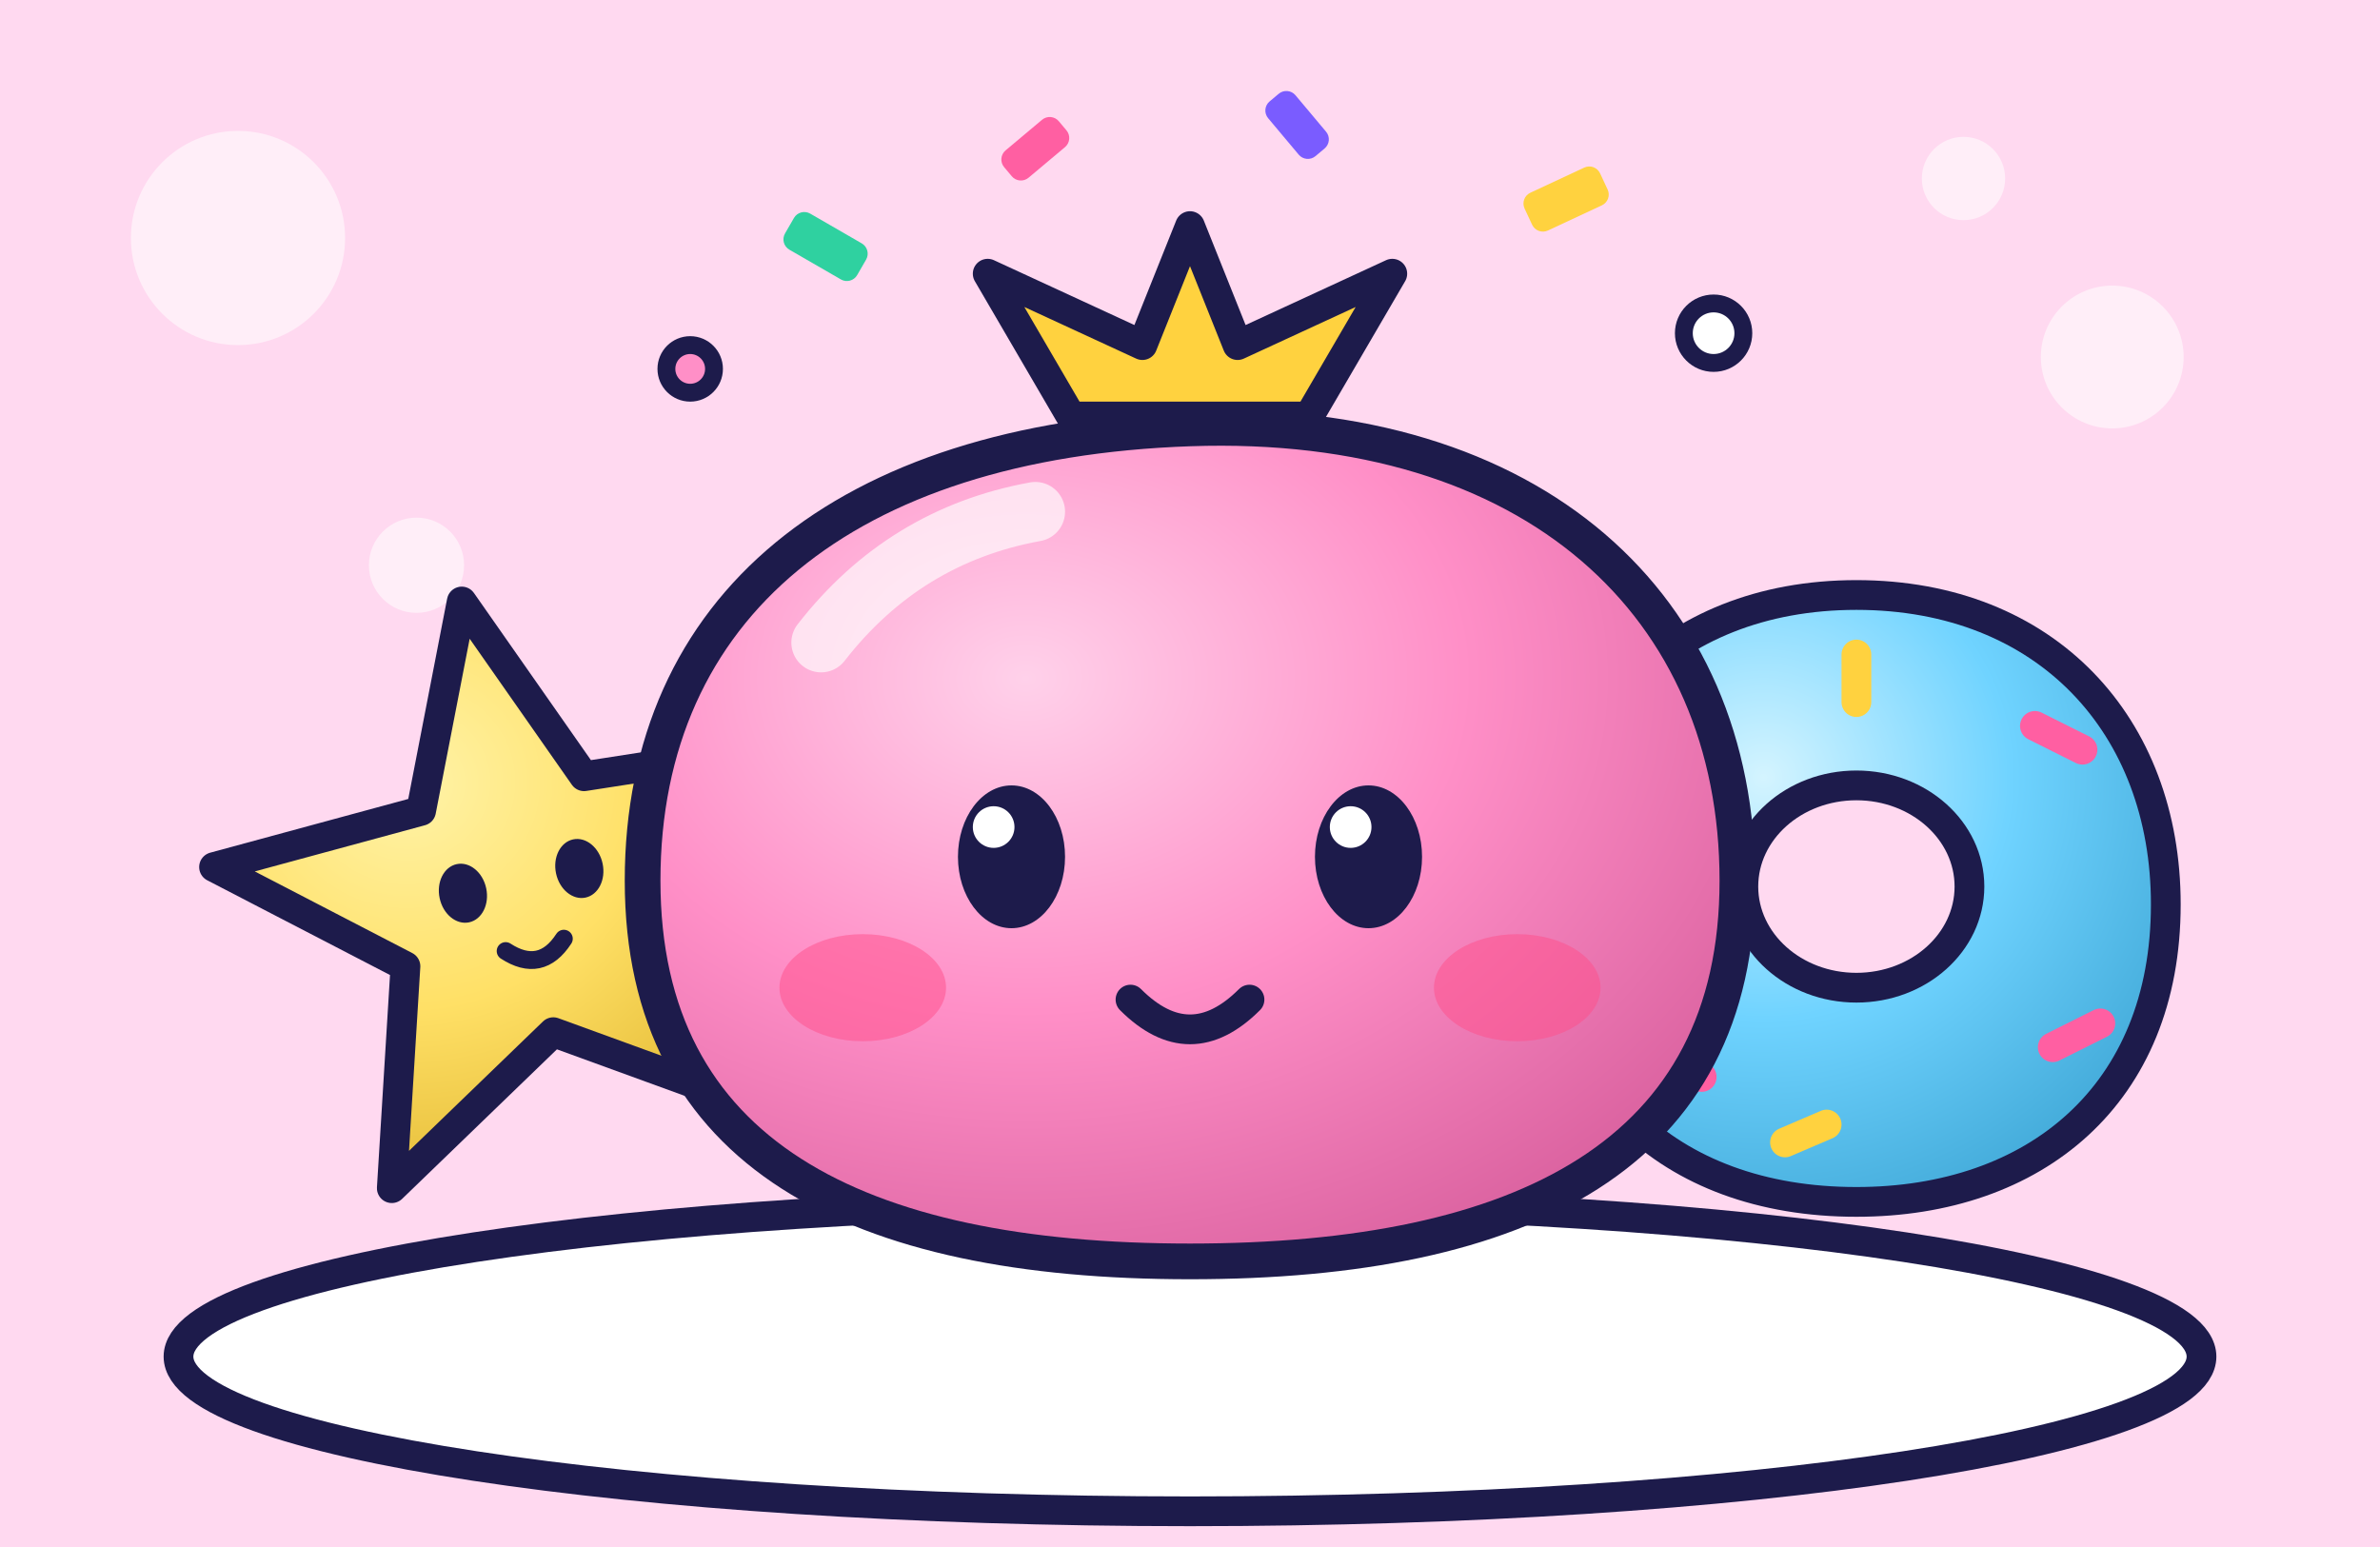
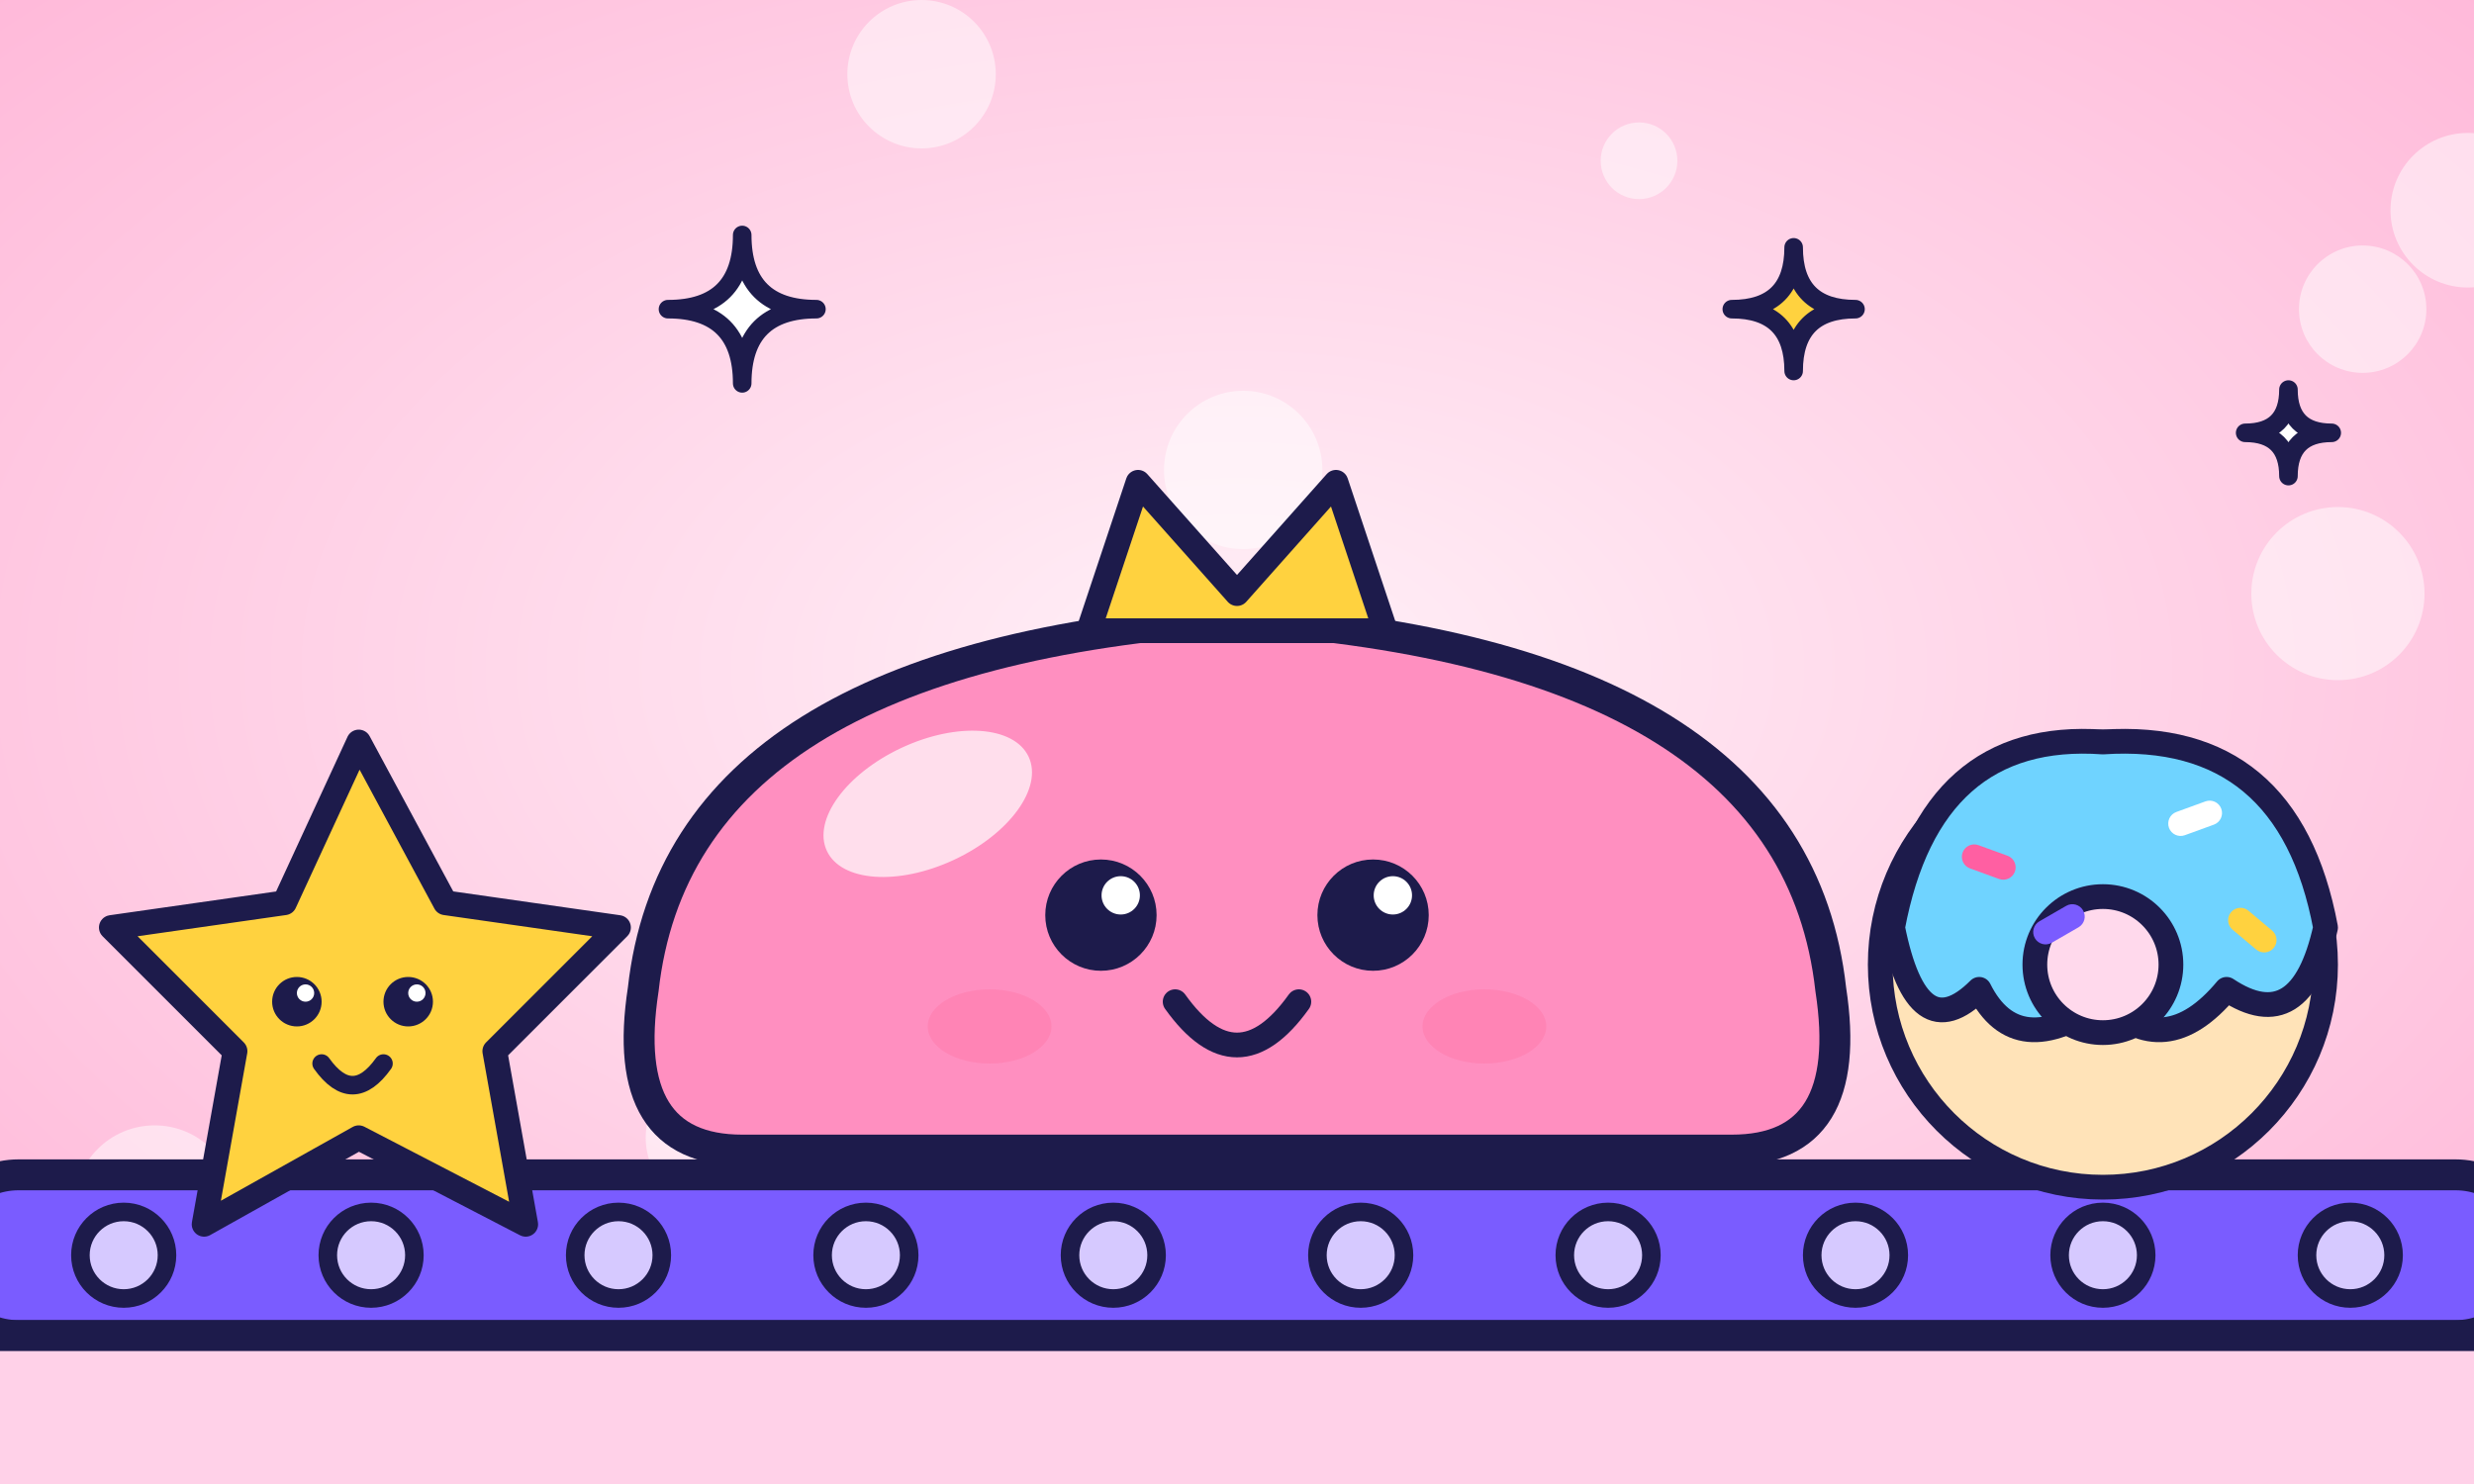
- <svg xmlns="http://www.w3.org/2000/svg" viewBox="0 0 400 260">
+ <svg xmlns="http://www.w3.org/2000/svg" viewBox="0 0 400 240" role="img" aria-label="סקווישים חמודים על פס ייצור">
  <defs>
-     <radialGradient id="g1" cx=".35" cy=".3" r=".8">
-       <stop offset="0" stop-color="#ffd1ea" />
-       <stop offset=".5" stop-color="#ff8fc7" />
-       <stop offset="1" stop-color="#d9609e" />
-     </radialGradient>
-     <radialGradient id="g2" cx=".35" cy=".3" r=".8">
-       <stop offset="0" stop-color="#fff3a8" />
-       <stop offset=".5" stop-color="#ffe066" />
-       <stop offset="1" stop-color="#e0b52e" />
-     </radialGradient>
-     <radialGradient id="g3" cx=".35" cy=".3" r=".8">
-       <stop offset="0" stop-color="#d4f4ff" />
-       <stop offset=".5" stop-color="#6fd3ff" />
-       <stop offset="1" stop-color="#3fa7d6" />
+     <radialGradient id="bg" cx="0.5" cy="0.45" r="0.75">
+       <stop offset="0" stop-color="#fff0f7" />
+       <stop offset="1" stop-color="#ffb3d6" />
    </radialGradient>
  </defs>
-   <rect width="400" height="260" fill="#ffd9f0" />
-   <g fill="#fff" opacity=".55">
-     <circle cx="40" cy="40" r="18" />
-     <circle cx="355" cy="60" r="12" />
-     <circle cx="330" cy="30" r="7" />
-     <circle cx="70" cy="95" r="8" />
-   </g>
-   <ellipse cx="200" cy="228" rx="170" ry="26" fill="#fff" stroke="#1d1b4b" stroke-width="5" />
-   <g transform="translate(88 150) rotate(-12)">
-     <path d="M0 -50 L14 -17 L50 -15 L22 8 L32 44 L0 24 L-32 44 L-22 8 L-50 -15 L-14 -17 Z" fill="url(#g2)" stroke="#1d1b4b" stroke-width="5" stroke-linejoin="round" />
-     <ellipse cx="-10" cy="-2" rx="4" ry="5" fill="#1d1b4b" />
-     <ellipse cx="10" cy="-2" rx="4" ry="5" fill="#1d1b4b" />
-     <path d="M-5 9 Q0 14 5 9" fill="none" stroke="#1d1b4b" stroke-width="3" stroke-linecap="round" />
-   </g>
-   <g transform="translate(312 152)">
-     <path d="M0 -52 C32 -52 52 -30 52 0 C52 32 30 50 0 50 C-32 50 -52 30 -52 0 C-52 -30 -32 -52 0 -52 Z" fill="url(#g3)" stroke="#1d1b4b" stroke-width="5" />
-     <ellipse cx="0" cy="-3" rx="19" ry="17" fill="#ffd9f0" stroke="#1d1b4b" stroke-width="5" />
-     <g stroke="#ff5fa2" stroke-width="5" stroke-linecap="round">
-       <path d="M-36 -22 l8 -5" />
-       <path d="M30 -30 l8 4" />
-       <path d="M-34 24 l8 5" />
-       <path d="M33 24 l8 -4" />
-     </g>
-     <g stroke="#ffd23f" stroke-width="5" stroke-linecap="round">
-       <path d="M0 -42 l0 8" />
-       <path d="M-12 40 l7 -3" />
-     </g>
-   </g>
-   <g transform="translate(200 142)">
-     <path d="M0 -70 C58 -72 92 -40 92 6 C92 52 56 70 0 70 C-56 70 -92 52 -92 6 C-92 -40 -58 -68 0 -70 Z" fill="url(#g1)" stroke="#1d1b4b" stroke-width="6" />
-     <path d="M-62 -34 Q-48 -52 -26 -56" fill="none" stroke="#fff" stroke-opacity=".65" stroke-width="10" stroke-linecap="round" />
-     <ellipse cx="-30" cy="2" rx="9" ry="12" fill="#1d1b4b" />
-     <ellipse cx="30" cy="2" rx="9" ry="12" fill="#1d1b4b" />
-     <circle cx="-33" cy="-3" r="3.5" fill="#fff" />
-     <circle cx="27" cy="-3" r="3.5" fill="#fff" />
-     <path d="M-10 26 Q0 36 10 26" fill="none" stroke="#1d1b4b" stroke-width="5" stroke-linecap="round" />
-     <ellipse cx="-55" cy="24" rx="14" ry="9" fill="#ff4d8a" opacity=".5" />
-     <ellipse cx="55" cy="24" rx="14" ry="9" fill="#ff4d8a" opacity=".5" />
-     <path d="M-20 -72 L-34 -96 L-8 -84 L0 -104 L8 -84 L34 -96 L20 -72 Z" fill="#ffd23f" stroke="#1d1b4b" stroke-width="5" stroke-linejoin="round" />
-   </g>
-   <g>
-     <rect x="132" y="38" width="14" height="7" rx="2" fill="#2fd1a0" transform="rotate(30 139 41)" />
-     <rect x="256" y="30" width="14" height="7" rx="2" fill="#ffd23f" transform="rotate(-25 263 33)" />
-     <rect x="212" y="18" width="12" height="6" rx="2" fill="#7a5cff" transform="rotate(50 218 21)" />
-     <rect x="168" y="22" width="12" height="6" rx="2" fill="#ff5fa2" transform="rotate(-40 174 25)" />
-     <circle cx="288" cy="56" r="5" fill="#fff" stroke="#1d1b4b" stroke-width="3" />
-     <circle cx="116" cy="62" r="4" fill="#ff8fc7" stroke="#1d1b4b" stroke-width="3" />
+   <g stroke-linejoin="round" stroke-linecap="round">
+     <rect width="400" height="240" fill="url(#bg)" />
+     <circle cx="209" cy="194" r="13.7" fill="#fff" opacity="0.5" />
+     <circle cx="116" cy="184" r="11.6" fill="#fff" opacity="0.5" />
+     <circle cx="265" cy="26" r="6.2" fill="#fff" opacity="0.5" />
+     <circle cx="154" cy="179" r="8.0" fill="#fff" opacity="0.5" />
+     <circle cx="201" cy="76" r="12.8" fill="#fff" opacity="0.5" />
+     <circle cx="378" cy="96" r="14.0" fill="#fff" opacity="0.5" />
+     <circle cx="25" cy="195" r="13.0" fill="#fff" opacity="0.5" />
+     <circle cx="60" cy="169" r="10.5" fill="#fff" opacity="0.5" />
+     <circle cx="382" cy="50" r="10.3" fill="#fff" opacity="0.5" />
+     <circle cx="353" cy="153" r="8.5" fill="#fff" opacity="0.5" />
+     <circle cx="33" cy="226" r="9.8" fill="#fff" opacity="0.5" />
+     <circle cx="399" cy="34" r="12.5" fill="#fff" opacity="0.5" />
+     <circle cx="325" cy="221" r="6.1" fill="#fff" opacity="0.5" />
+     <circle cx="149" cy="12" r="12.0" fill="#fff" opacity="0.5" />
+     <rect x="-10" y="190" width="420" height="26" rx="13" fill="#7a5cff" stroke="#1d1b4b" stroke-width="5" />
+     <circle cx="20" cy="203" r="7" fill="#d6c9ff" stroke="#1d1b4b" stroke-width="3" />
+     <circle cx="60" cy="203" r="7" fill="#d6c9ff" stroke="#1d1b4b" stroke-width="3" />
+     <circle cx="100" cy="203" r="7" fill="#d6c9ff" stroke="#1d1b4b" stroke-width="3" />
+     <circle cx="140" cy="203" r="7" fill="#d6c9ff" stroke="#1d1b4b" stroke-width="3" />
+     <circle cx="180" cy="203" r="7" fill="#d6c9ff" stroke="#1d1b4b" stroke-width="3" />
+     <circle cx="220" cy="203" r="7" fill="#d6c9ff" stroke="#1d1b4b" stroke-width="3" />
+     <circle cx="260" cy="203" r="7" fill="#d6c9ff" stroke="#1d1b4b" stroke-width="3" />
+     <circle cx="300" cy="203" r="7" fill="#d6c9ff" stroke="#1d1b4b" stroke-width="3" />
+     <circle cx="340" cy="203" r="7" fill="#d6c9ff" stroke="#1d1b4b" stroke-width="3" />
+     <circle cx="380" cy="203" r="7" fill="#d6c9ff" stroke="#1d1b4b" stroke-width="3" />
+     <rect x="-10" y="216" width="420" height="40" fill="#ffd1e8" stroke="#1d1b4b" stroke-width="5" />
+     <path d="M120 186Q100 186 104 160Q110 106 200 100Q290 106 296 160Q300 186 280 186Z" fill="#ff8fc0" stroke="#1d1b4b" stroke-width="5" />
+     <ellipse cx="150" cy="130" rx="18" ry="10" fill="#fff" opacity=".7" transform="rotate(-25 150 130)" />
+     <circle cx="178" cy="148" r="9" fill="#1d1b4b" />
+     <circle cx="222" cy="148" r="9" fill="#1d1b4b" />
+     <circle cx="181.2" cy="144.8" r="3.1" fill="#fff" />
+     <circle cx="225.2" cy="144.8" r="3.1" fill="#fff" />
+     <path d="M190.0 162Q200 176.0 210.0 162" fill="none" stroke="#1d1b4b" stroke-width="4" />
+     <ellipse cx="160" cy="166" rx="10" ry="6.0" fill="#ff7fb0" opacity=".7" />
+     <ellipse cx="240" cy="166" rx="10" ry="6.0" fill="#ff7fb0" opacity=".7" />
+     <path d="M176 102L184 78L200 96L216 78L224 102Z" fill="#ffd23f" stroke="#1d1b4b" stroke-width="4" />
+     <path d="M58 120l14 26 28 4-20 20 5 28-27-14-25 14 5-28-20-20 28-4Z" fill="#ffd23f" stroke="#1d1b4b" stroke-width="4" />
+     <circle cx="48" cy="162" r="4" fill="#1d1b4b" />
+     <circle cx="66" cy="162" r="4" fill="#1d1b4b" />
+     <circle cx="49.4" cy="160.6" r="1.4" fill="#fff" />
+     <circle cx="67.4" cy="160.6" r="1.4" fill="#fff" />
+     <path d="M52.0 172Q57 179.0 62.0 172" fill="none" stroke="#1d1b4b" stroke-width="3" />
+     <circle cx="340" cy="156" r="36" fill="#ffe3b8" stroke="#1d1b4b" stroke-width="4" />
+     <path d="M306 150Q312 118 340 120Q370 118 376 150Q372 168 360 160Q350 172 340 162Q326 172 320 160Q310 170 306 150Z" fill="#6fd3ff" stroke="#1d1b4b" stroke-width="4" />
+     <circle cx="340" cy="156" r="11" fill="#ffd9ec" stroke="#1d1b4b" stroke-width="4" />
+     <rect x="318" y="136" width="9" height="4" rx="2" fill="#ff5fa2" transform="rotate(20 318 136)" />
+     <rect x="350" y="132" width="9" height="4" rx="2" fill="#fff" transform="rotate(-20 350 132)" />
+     <rect x="362" y="146" width="9" height="4" rx="2" fill="#ffd23f" transform="rotate(40 362 146)" />
+     <rect x="328" y="150" width="9" height="4" rx="2" fill="#7a5cff" transform="rotate(-30 328 150)" />
+     <path d="M120 38Q120 50 132 50Q120 50 120 62Q120 50 108 50Q120 50 120 38Z" fill="#fff" stroke="#1d1b4b" stroke-width="3" stroke-linejoin="round" />
+     <path d="M290 40Q290 50 300 50Q290 50 290 60Q290 50 280 50Q290 50 290 40Z" fill="#ffd23f" stroke="#1d1b4b" stroke-width="3" stroke-linejoin="round" />
+     <path d="M370 63Q370 70 377 70Q370 70 370 77Q370 70 363 70Q370 70 370 63Z" fill="#fff" stroke="#1d1b4b" stroke-width="3" stroke-linejoin="round" />
  </g>
</svg>
